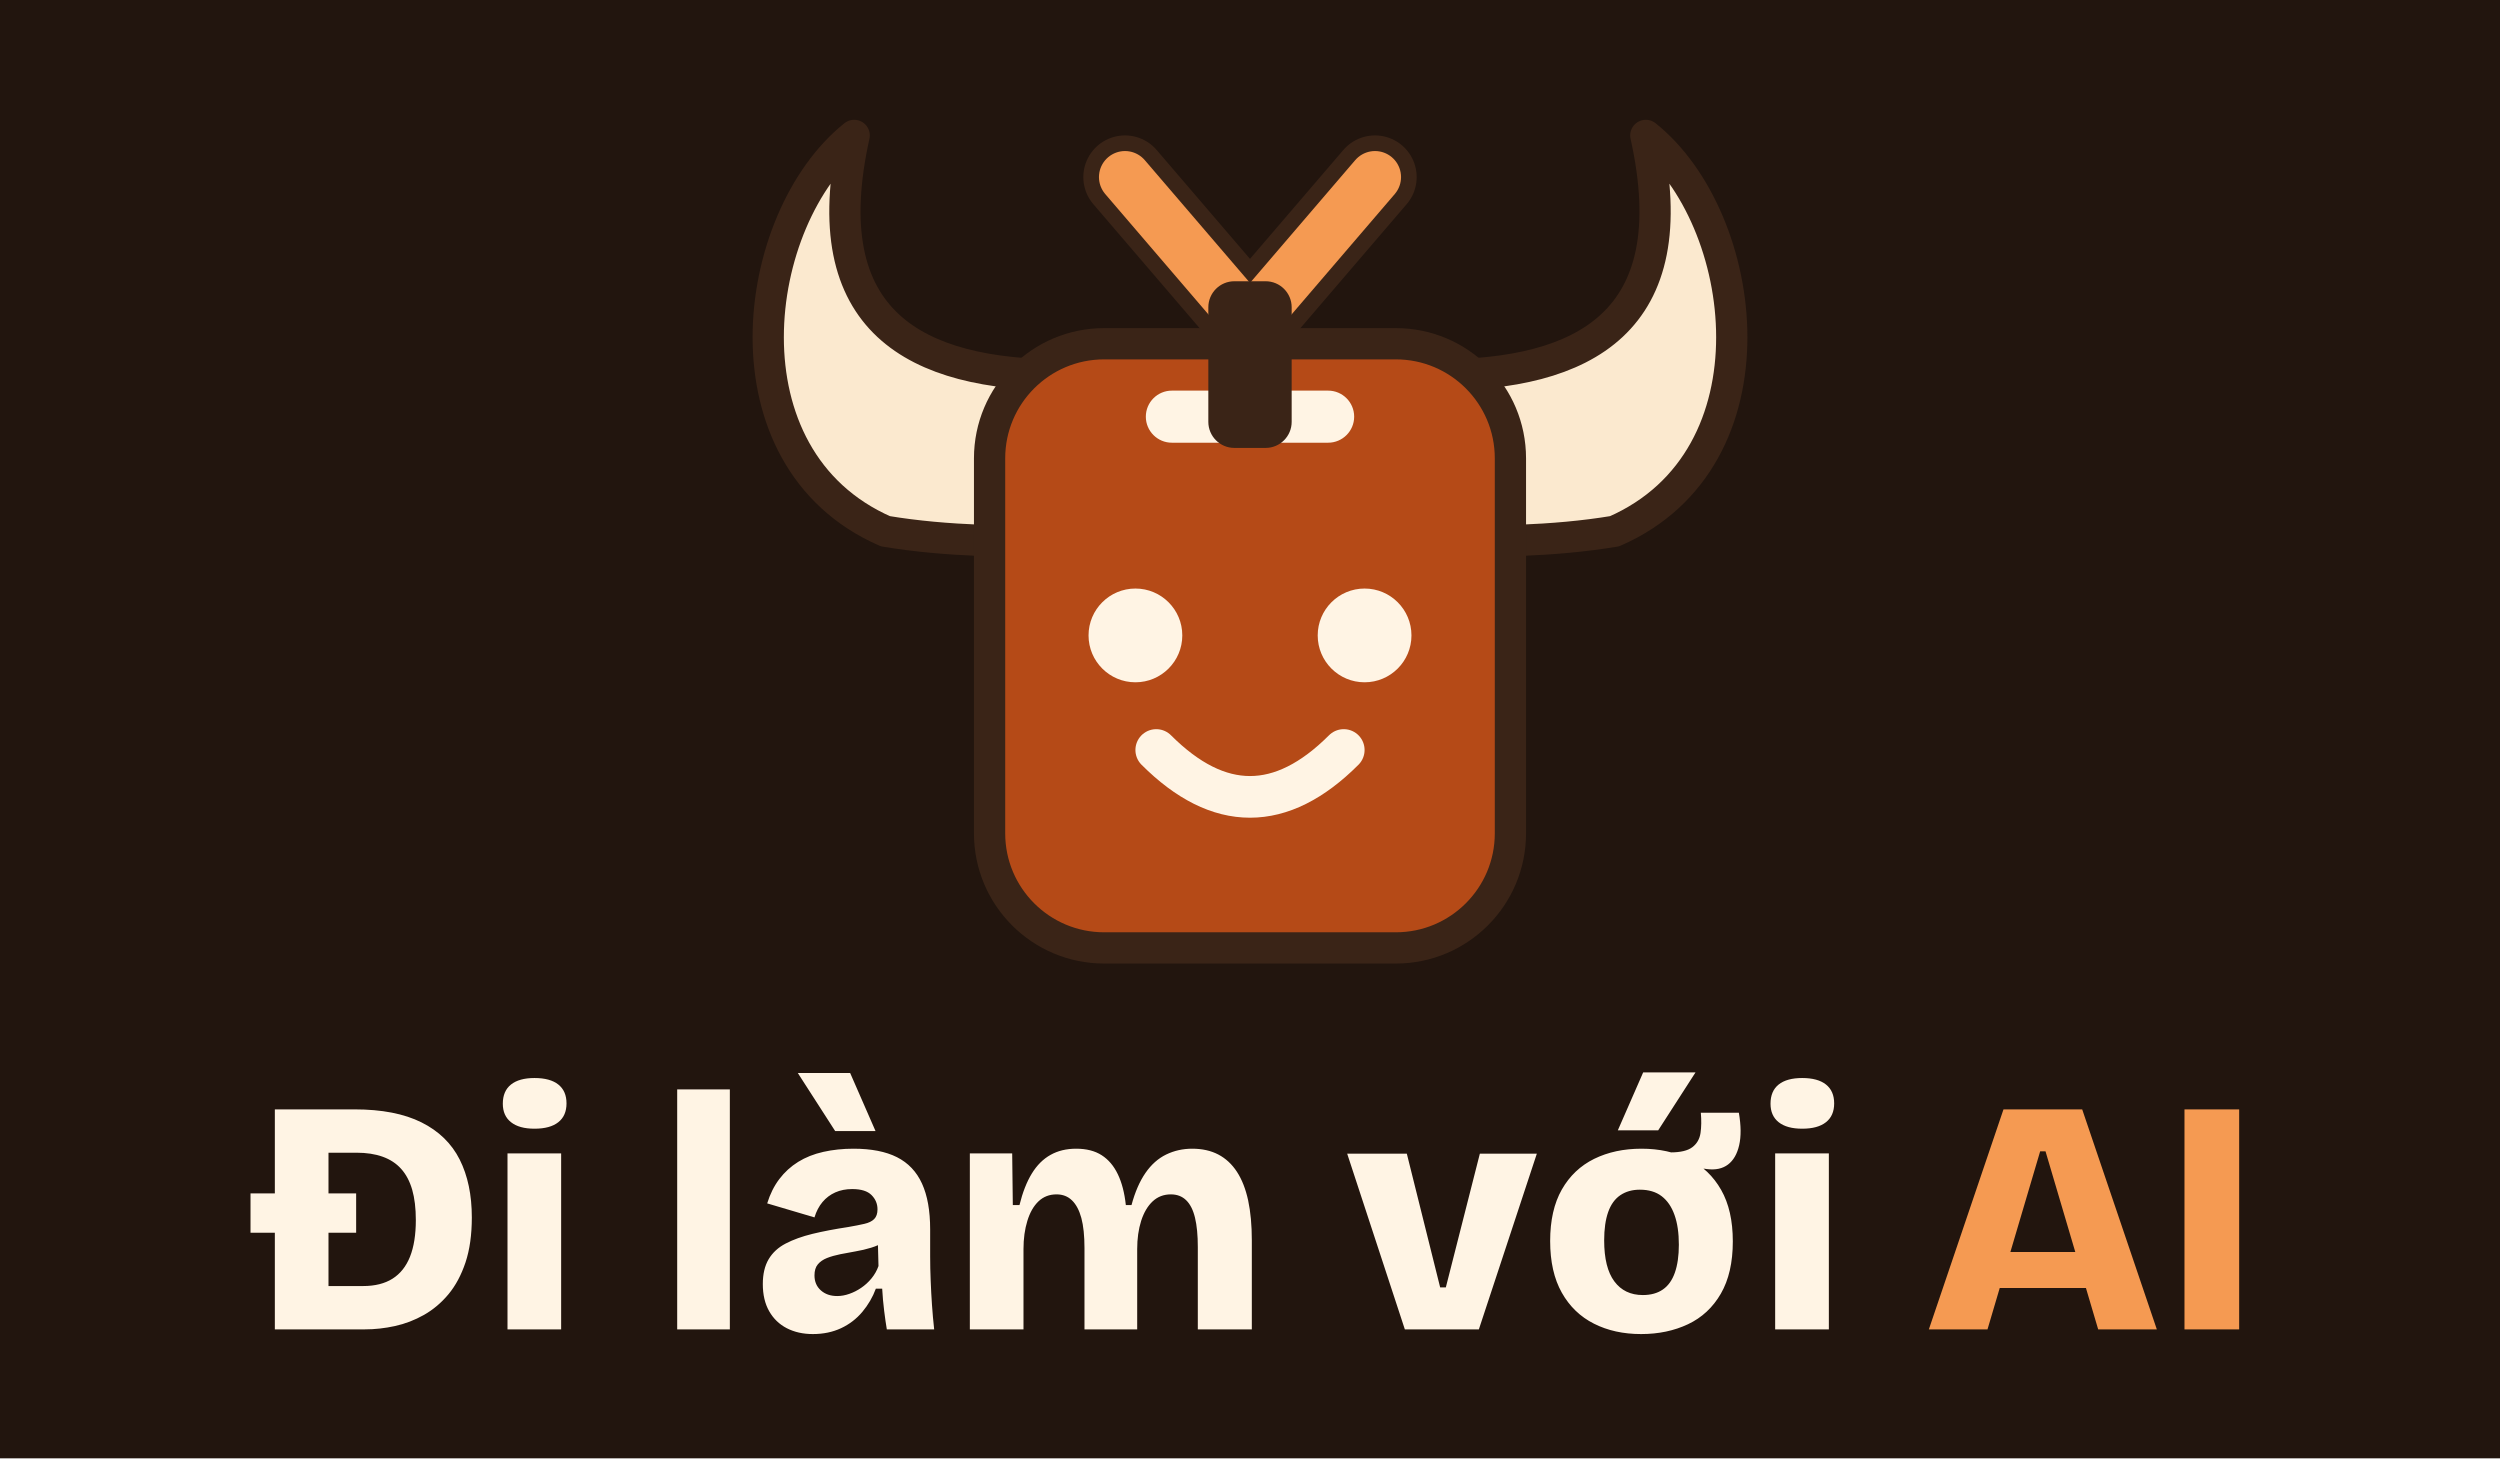
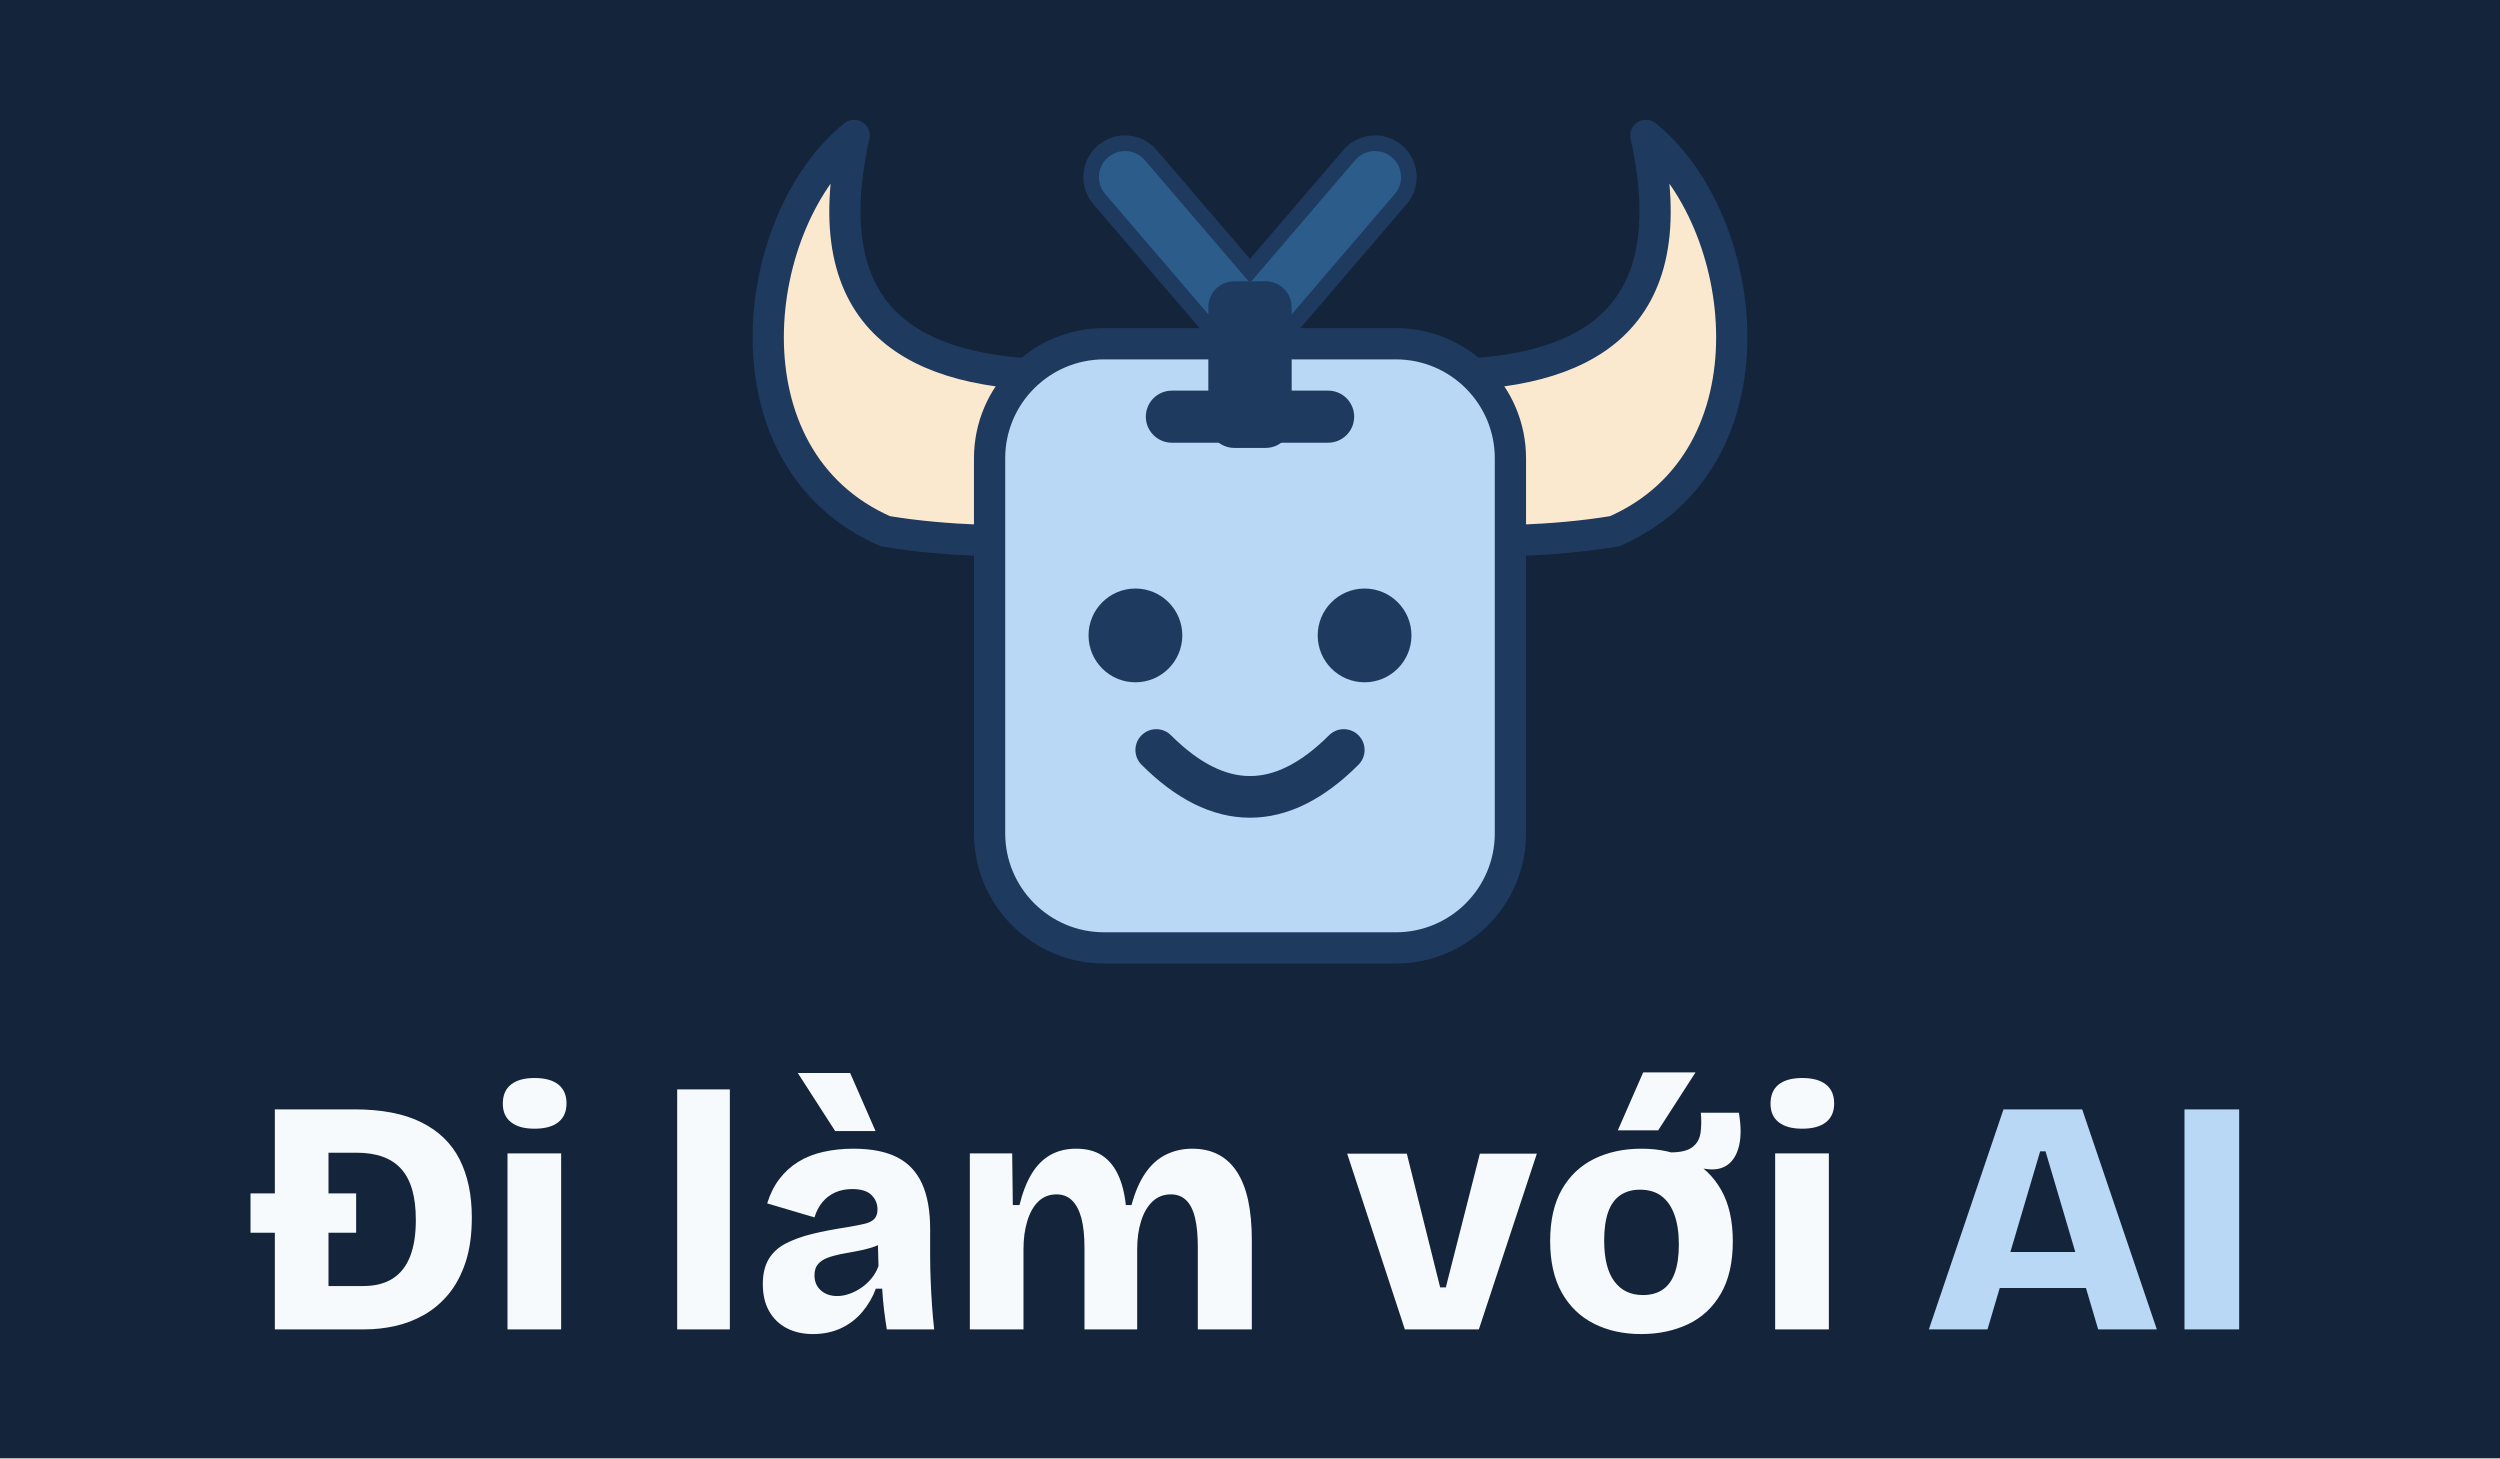
<svg xmlns="http://www.w3.org/2000/svg" viewBox="0 0 480 280" width="480" height="280">
-   <rect width="480" height="280" fill="#22150E" />
+   <rect width="480" height="280" fill="#13243B" />
  <g transform="translate(140 0)">
    <g>
-       <path d="M 64 72 C 36 72 16 62 24 26 C 4 42 -2 88 30 102 C 42 104 54 104 68 104 Z" fill="#FBE9CF" stroke="#3A2417" stroke-width="6" stroke-linejoin="round" />
-       <path d="M 64 72 C 36 72 16 62 24 26 C 4 42 -2 88 30 102 C 42 104 54 104 68 104 Z" fill="#FBE9CF" stroke="#3A2417" stroke-width="6" stroke-linejoin="round" transform="translate(200 0) scale(-1 1)" />
-       <path d="M 76 34 L 100 62 L 124 34" fill="none" stroke="#3A2417" stroke-width="16" stroke-linecap="round" stroke-linejoin="round" />
-       <path d="M 76 34 L 100 62 L 124 34" fill="none" stroke="#F59A52" stroke-width="10" stroke-linecap="round" stroke-linejoin="round" />
-       <rect x="50" y="66" width="100" height="116" rx="22" fill="#B54A17" stroke="#3A2417" stroke-width="6" stroke-linejoin="round" />
-       <rect x="80" y="75" width="40" height="10" rx="5" fill="#FFF4E4" />
-       <circle cx="78" cy="122" r="9" fill="#FFF4E4" />
-       <circle cx="122" cy="122" r="9" fill="#FFF4E4" />
-       <path d="M 82 144 Q 100 162 118 144" fill="none" stroke="#FFF4E4" stroke-width="8" stroke-linecap="round" />
-       <rect x="92" y="54" width="16" height="32" rx="5" fill="#3A2417" />
+       <path d="M 64 72 C 36 72 16 62 24 26 C 4 42 -2 88 30 102 C 42 104 54 104 68 104 Z" fill="#FBE9CF" stroke="#1F3A5F" stroke-width="6" stroke-linejoin="round" />
+       <path d="M 64 72 C 36 72 16 62 24 26 C 4 42 -2 88 30 102 C 42 104 54 104 68 104 Z" fill="#FBE9CF" stroke="#1F3A5F" stroke-width="6" stroke-linejoin="round" transform="translate(200 0) scale(-1 1)" />
+       <path d="M 76 34 L 100 62 L 124 34" fill="none" stroke="#1F3A5F" stroke-width="16" stroke-linecap="round" stroke-linejoin="round" />
+       <path d="M 76 34 L 100 62 L 124 34" fill="none" stroke="#2B5C8A" stroke-width="10" stroke-linecap="round" stroke-linejoin="round" />
+       <rect x="50" y="66" width="100" height="116" rx="22" fill="#B8D8F5" stroke="#1F3A5F" stroke-width="6" stroke-linejoin="round" />
+       <rect x="80" y="75" width="40" height="10" rx="5" fill="#1F3A5F" />
+       <circle cx="78" cy="122" r="9" fill="#1F3A5F" />
+       <circle cx="122" cy="122" r="9" fill="#1F3A5F" />
+       <path d="M 82 144 Q 100 162 118 144" fill="none" stroke="#1F3A5F" stroke-width="8" stroke-linecap="round" />
+       <rect x="92" y="54" width="16" height="32" rx="5" fill="#1F3A5F" />
    </g>
  </g>
-   <path d="M48.10 236.68L48.10 229.13L68.38 229.13L68.38 236.68L48.10 236.68ZM70.05 255.24L57.57 255.24L57.57 246.92L69.73 246.92Q73.12 246.92 75.36 245.51Q77.60 244.10 78.72 241.29Q79.84 238.47 79.84 234.25L79.84 234.25Q79.84 230.86 79.14 228.42Q78.43 225.99 77.02 224.42Q75.62 222.86 73.47 222.09Q71.33 221.32 68.45 221.32L68.45 221.32L57.57 221.32L57.57 213L68.06 213Q75.94 213 80.93 215.50Q85.92 217.99 88.26 222.63Q90.59 227.27 90.59 233.74L90.59 233.74Q90.59 238.73 89.38 242.38Q88.16 246.02 86.11 248.49Q84.06 250.95 81.41 252.46Q78.75 253.96 75.84 254.60Q72.93 255.24 70.05 255.24L70.05 255.24ZM63.07 255.24L52.77 255.24L52.77 213L63.07 213L63.07 255.24ZM107.74 255.24L97.44 255.24L97.44 221.45L107.74 221.45L107.74 255.24ZM102.62 216.71L102.62 216.71Q99.68 216.71 98.11 215.46Q96.54 214.22 96.54 211.91L96.54 211.91Q96.54 209.48 98.11 208.23Q99.68 206.98 102.62 206.98L102.62 206.98Q105.63 206.98 107.20 208.23Q108.77 209.48 108.77 211.85L108.77 211.85Q108.77 214.22 107.20 215.46Q105.63 216.71 102.62 216.71ZM140.13 255.24L130.02 255.24L130.02 209.16L140.13 209.16L140.13 255.24ZM156.06 256.14L156.06 256.14Q153.25 256.14 151.07 255.02Q148.90 253.90 147.68 251.75Q146.46 249.61 146.46 246.54L146.46 246.54Q146.46 243.66 147.58 241.77Q148.70 239.88 150.85 238.76Q152.99 237.64 156.00 236.90Q159.01 236.17 162.85 235.59L162.85 235.59Q164.70 235.27 165.95 234.98Q167.20 234.70 167.84 234.06Q168.48 233.42 168.48 232.20L168.48 232.20Q168.48 230.60 167.33 229.45Q166.18 228.30 163.62 228.30L163.62 228.30Q161.82 228.30 160.38 228.94Q158.94 229.58 157.92 230.79Q156.90 232.01 156.38 233.74L156.38 233.74L147.30 231.05Q148.13 228.36 149.63 226.38Q151.14 224.39 153.25 223.08Q155.36 221.77 158.08 221.16Q160.80 220.55 163.87 220.55L163.87 220.55Q168.99 220.55 172.22 222.18Q175.46 223.82 177.02 227.24Q178.59 230.66 178.59 236.04L178.59 236.04L178.59 241.22Q178.59 243.53 178.69 245.86Q178.78 248.20 178.94 250.54Q179.10 252.87 179.36 255.24L179.36 255.24L170.27 255.24Q170.02 253.77 169.76 251.69Q169.50 249.61 169.38 247.43L169.38 247.43L168.16 247.43Q167.26 249.86 165.57 251.88Q163.87 253.90 161.47 255.02Q159.07 256.14 156.06 256.14ZM160.74 248.84L160.74 248.84Q161.89 248.84 163.07 248.42Q164.26 248.01 165.34 247.27Q166.43 246.54 167.33 245.45Q168.22 244.36 168.67 243.08L168.67 243.08L168.54 238.02L169.95 238.34Q168.74 239.11 167.26 239.56Q165.79 240.01 164.29 240.26Q162.78 240.52 161.34 240.81Q159.90 241.10 158.78 241.54Q157.66 241.99 157.02 242.76Q156.38 243.53 156.38 244.87L156.38 244.87Q156.38 246.66 157.60 247.75Q158.82 248.84 160.74 248.84ZM168.10 217.16L160.35 217.16L153.18 206.02L163.23 206.02L168.10 217.16ZM196.51 255.24L186.21 255.24L186.21 233.42L186.21 221.45L194.34 221.45L194.46 231.37L195.74 231.37Q196.64 227.72 198.11 225.32Q199.58 222.92 201.70 221.74Q203.81 220.55 206.62 220.55L206.62 220.55Q209.57 220.55 211.52 221.80Q213.47 223.05 214.62 225.45Q215.78 227.85 216.16 231.37L216.16 231.37L217.25 231.37Q218.27 227.59 219.94 225.19Q221.60 222.79 223.90 221.67Q226.21 220.55 228.90 220.55L228.90 220.55Q231.78 220.55 233.92 221.67Q236.06 222.79 237.50 225Q238.94 227.21 239.65 230.50Q240.35 233.80 240.35 238.15L240.35 238.15L240.35 255.24L229.98 255.24L229.98 239.43Q229.98 236.04 229.44 233.80Q228.90 231.56 227.74 230.44Q226.59 229.32 224.80 229.32L224.80 229.32Q222.75 229.32 221.31 230.66Q219.87 232.01 219.10 234.41Q218.34 236.81 218.34 239.82L218.34 239.82L218.34 255.24L208.22 255.24L208.22 239.62Q208.22 236.10 207.62 233.86Q207.01 231.62 205.82 230.47Q204.64 229.32 202.85 229.32L202.85 229.32Q200.80 229.32 199.39 230.66Q197.98 232.01 197.25 234.41Q196.51 236.81 196.51 239.82L196.51 239.82L196.51 255.24ZM283.94 255.24L269.73 255.24L258.66 221.51L270.11 221.51L276.51 247.18L277.60 247.18L284.13 221.51L295.07 221.51L283.94 255.24ZM327.71 224.46L327.71 224.46L320.74 223.50L320.74 221.26Q323.62 221.26 324.93 220.26Q326.24 219.27 326.50 217.54Q326.75 215.82 326.56 213.64L326.56 213.64L333.86 213.64Q334.50 217.35 333.92 219.88Q333.34 222.41 331.78 223.59Q330.21 224.78 327.71 224.46ZM315.10 256.14L315.10 256.14Q309.98 256.14 306.05 254.15Q302.11 252.17 299.87 248.20Q297.63 244.23 297.63 238.28L297.63 238.28Q297.63 232.33 299.87 228.39Q302.11 224.46 306.08 222.50Q310.05 220.55 315.17 220.55L315.17 220.55Q320.29 220.55 324.26 222.54Q328.22 224.52 330.46 228.46Q332.70 232.39 332.70 238.34L332.70 238.34Q332.70 244.42 330.40 248.39Q328.10 252.36 324.10 254.25Q320.10 256.14 315.10 256.14ZM315.42 248.65L315.42 248.65Q317.73 248.65 319.26 247.59Q320.80 246.54 321.57 244.36Q322.34 242.18 322.34 238.98L322.34 238.98Q322.34 235.59 321.50 233.26Q320.67 230.92 319.04 229.67Q317.41 228.42 314.85 228.42L314.85 228.42Q312.67 228.42 311.10 229.48Q309.54 230.54 308.77 232.71Q308 234.89 308 238.15L308 238.15Q308 243.40 309.95 246.02Q311.90 248.65 315.42 248.65ZM325.54 205.90L318.37 217.03L310.62 217.03L315.49 205.90L325.54 205.90ZM351.14 255.24L340.83 255.24L340.83 221.45L351.14 221.45L351.14 255.24ZM346.02 216.71L346.02 216.71Q343.07 216.71 341.50 215.46Q339.94 214.22 339.94 211.91L339.94 211.91Q339.94 209.48 341.50 208.23Q343.07 206.98 346.02 206.98L346.02 206.98Q349.02 206.98 350.59 208.23Q352.16 209.48 352.16 211.85L352.16 211.85Q352.16 214.22 350.59 215.46Q349.02 216.71 346.02 216.71Z" fill="#FFF4E4" />
-   <path d="M381.60 255.24L370.34 255.24L384.67 213L399.78 213L414.11 255.24L402.85 255.24L392.74 221.06L391.71 221.06L381.60 255.24ZM407.14 247.30L378.85 247.30L378.85 240.39L407.14 240.39L407.14 247.30ZM429.92 255.24L419.42 255.24L419.42 213L429.92 213L429.92 255.24Z" fill="#F59A52" />
+   <path d="M48.10 236.68L48.10 229.13L68.38 229.13L68.38 236.68L48.10 236.68ZM70.05 255.24L57.57 255.24L57.57 246.92L69.73 246.92Q73.12 246.92 75.36 245.51Q77.60 244.10 78.72 241.29Q79.84 238.47 79.84 234.25L79.84 234.25Q79.84 230.86 79.14 228.42Q78.43 225.99 77.02 224.42Q75.62 222.86 73.47 222.09Q71.33 221.32 68.45 221.32L68.45 221.32L57.57 221.32L57.57 213L68.06 213Q75.94 213 80.93 215.50Q85.92 217.99 88.26 222.63Q90.59 227.27 90.59 233.74L90.59 233.74Q90.59 238.73 89.38 242.38Q88.16 246.02 86.11 248.49Q84.06 250.95 81.41 252.46Q78.75 253.96 75.84 254.60Q72.93 255.24 70.05 255.24L70.05 255.24ZM63.07 255.24L52.77 255.24L52.77 213L63.07 213L63.07 255.24ZM107.74 255.24L97.44 255.24L97.44 221.45L107.74 221.45L107.74 255.24ZM102.62 216.71L102.62 216.71Q99.68 216.71 98.11 215.46Q96.54 214.22 96.54 211.91L96.54 211.91Q96.54 209.48 98.11 208.23Q99.68 206.98 102.62 206.98L102.62 206.98Q105.63 206.98 107.20 208.23Q108.77 209.48 108.77 211.85L108.77 211.85Q108.77 214.22 107.20 215.46Q105.63 216.71 102.62 216.71ZM140.13 255.24L130.02 255.24L130.02 209.16L140.13 209.16L140.13 255.24ZM156.06 256.14L156.06 256.14Q153.25 256.14 151.07 255.02Q148.90 253.90 147.68 251.75Q146.46 249.61 146.46 246.54L146.46 246.54Q146.46 243.66 147.58 241.77Q148.70 239.88 150.85 238.76Q152.99 237.64 156.00 236.90Q159.01 236.17 162.85 235.59L162.85 235.59Q164.70 235.27 165.95 234.98Q167.20 234.70 167.84 234.06Q168.48 233.42 168.48 232.20L168.48 232.20Q168.48 230.60 167.33 229.45Q166.18 228.30 163.62 228.30L163.62 228.30Q161.82 228.30 160.38 228.94Q158.94 229.58 157.92 230.79Q156.90 232.01 156.38 233.74L156.38 233.74L147.30 231.05Q148.13 228.36 149.63 226.38Q151.14 224.39 153.25 223.08Q155.36 221.77 158.08 221.16Q160.80 220.55 163.87 220.55L163.87 220.55Q168.99 220.55 172.22 222.18Q175.46 223.82 177.02 227.24Q178.59 230.66 178.59 236.04L178.59 236.04L178.59 241.22Q178.59 243.53 178.69 245.86Q178.78 248.20 178.94 250.54Q179.10 252.87 179.36 255.24L179.36 255.24L170.27 255.24Q170.02 253.77 169.76 251.69Q169.50 249.61 169.38 247.43L169.38 247.43L168.16 247.43Q167.26 249.86 165.57 251.88Q163.87 253.90 161.47 255.02Q159.07 256.14 156.06 256.14ZM160.74 248.84L160.74 248.84Q161.89 248.84 163.07 248.42Q164.26 248.01 165.34 247.27Q166.43 246.54 167.33 245.45Q168.22 244.36 168.67 243.08L168.67 243.08L168.54 238.02L169.95 238.34Q168.74 239.11 167.26 239.56Q165.79 240.01 164.29 240.26Q162.78 240.52 161.34 240.81Q159.90 241.10 158.78 241.54Q157.66 241.99 157.02 242.76Q156.38 243.53 156.38 244.87L156.38 244.87Q156.38 246.66 157.60 247.75Q158.82 248.84 160.74 248.84ZM168.10 217.16L160.35 217.16L153.18 206.02L163.23 206.02L168.10 217.16ZM196.51 255.24L186.21 255.24L186.21 233.42L186.21 221.45L194.34 221.45L194.46 231.37L195.74 231.37Q196.64 227.72 198.11 225.32Q199.58 222.92 201.70 221.74Q203.81 220.55 206.62 220.55L206.62 220.55Q209.57 220.55 211.52 221.80Q213.47 223.05 214.62 225.45Q215.78 227.85 216.16 231.37L216.16 231.37L217.25 231.37Q218.27 227.59 219.94 225.19Q221.60 222.79 223.90 221.67Q226.21 220.55 228.90 220.55L228.90 220.55Q231.78 220.55 233.92 221.67Q236.06 222.79 237.50 225Q238.94 227.21 239.65 230.50Q240.35 233.80 240.35 238.15L240.35 238.15L240.35 255.24L229.98 255.24L229.98 239.43Q229.98 236.04 229.44 233.80Q228.90 231.56 227.74 230.44Q226.59 229.32 224.80 229.32L224.80 229.32Q222.75 229.32 221.31 230.66Q219.87 232.01 219.10 234.41Q218.34 236.81 218.34 239.82L218.34 239.82L218.34 255.24L208.22 255.24L208.22 239.62Q208.22 236.10 207.62 233.86Q207.01 231.62 205.82 230.47Q204.64 229.32 202.85 229.32L202.85 229.32Q200.80 229.32 199.39 230.66Q197.98 232.01 197.25 234.41Q196.51 236.81 196.51 239.82L196.51 239.82L196.51 255.24ZM283.94 255.24L269.73 255.24L258.66 221.51L270.11 221.51L276.51 247.18L277.60 247.18L284.13 221.51L295.07 221.51L283.94 255.24ZM327.71 224.46L327.71 224.46L320.74 223.50L320.74 221.26Q323.62 221.26 324.93 220.26Q326.24 219.27 326.50 217.54Q326.75 215.82 326.56 213.64L326.56 213.64L333.86 213.64Q334.50 217.35 333.92 219.88Q333.34 222.41 331.78 223.59Q330.21 224.78 327.71 224.46ZM315.10 256.14L315.10 256.14Q309.98 256.14 306.05 254.15Q302.11 252.17 299.87 248.20Q297.63 244.23 297.63 238.28L297.63 238.28Q297.63 232.33 299.87 228.39Q302.11 224.46 306.08 222.50Q310.05 220.55 315.17 220.55L315.17 220.55Q320.29 220.55 324.26 222.54Q328.22 224.52 330.46 228.46Q332.70 232.39 332.70 238.34L332.70 238.34Q332.70 244.42 330.40 248.39Q328.10 252.36 324.10 254.25Q320.10 256.14 315.10 256.14ZM315.42 248.65L315.42 248.65Q317.73 248.65 319.26 247.59Q320.80 246.54 321.57 244.36Q322.34 242.18 322.34 238.98L322.34 238.98Q322.34 235.59 321.50 233.26Q320.67 230.92 319.04 229.67Q317.41 228.42 314.85 228.42L314.85 228.42Q312.67 228.42 311.10 229.48Q309.54 230.54 308.77 232.71Q308 234.89 308 238.15L308 238.15Q308 243.40 309.95 246.02Q311.90 248.65 315.42 248.65ZM325.54 205.90L318.37 217.03L310.62 217.03L315.49 205.90L325.54 205.90ZM351.14 255.24L340.83 255.24L340.83 221.45L351.14 221.45L351.14 255.24ZM346.02 216.71L346.02 216.71Q343.07 216.71 341.50 215.46Q339.94 214.22 339.94 211.91L339.94 211.91Q339.94 209.48 341.50 208.23Q343.07 206.98 346.02 206.98L346.02 206.98Q349.02 206.98 350.59 208.23Q352.16 209.48 352.16 211.85L352.16 211.85Q352.16 214.22 350.59 215.46Q349.02 216.71 346.02 216.71Z" fill="#F7FAFD" />
+   <path d="M381.60 255.24L370.34 255.24L384.67 213L399.78 213L414.11 255.24L402.85 255.24L392.74 221.06L391.71 221.06L381.60 255.24ZM407.14 247.30L378.85 247.30L378.85 240.39L407.14 240.39L407.14 247.30ZM429.92 255.24L419.42 255.24L419.42 213L429.92 213L429.92 255.24Z" fill="#B8D8F5" />
</svg>
